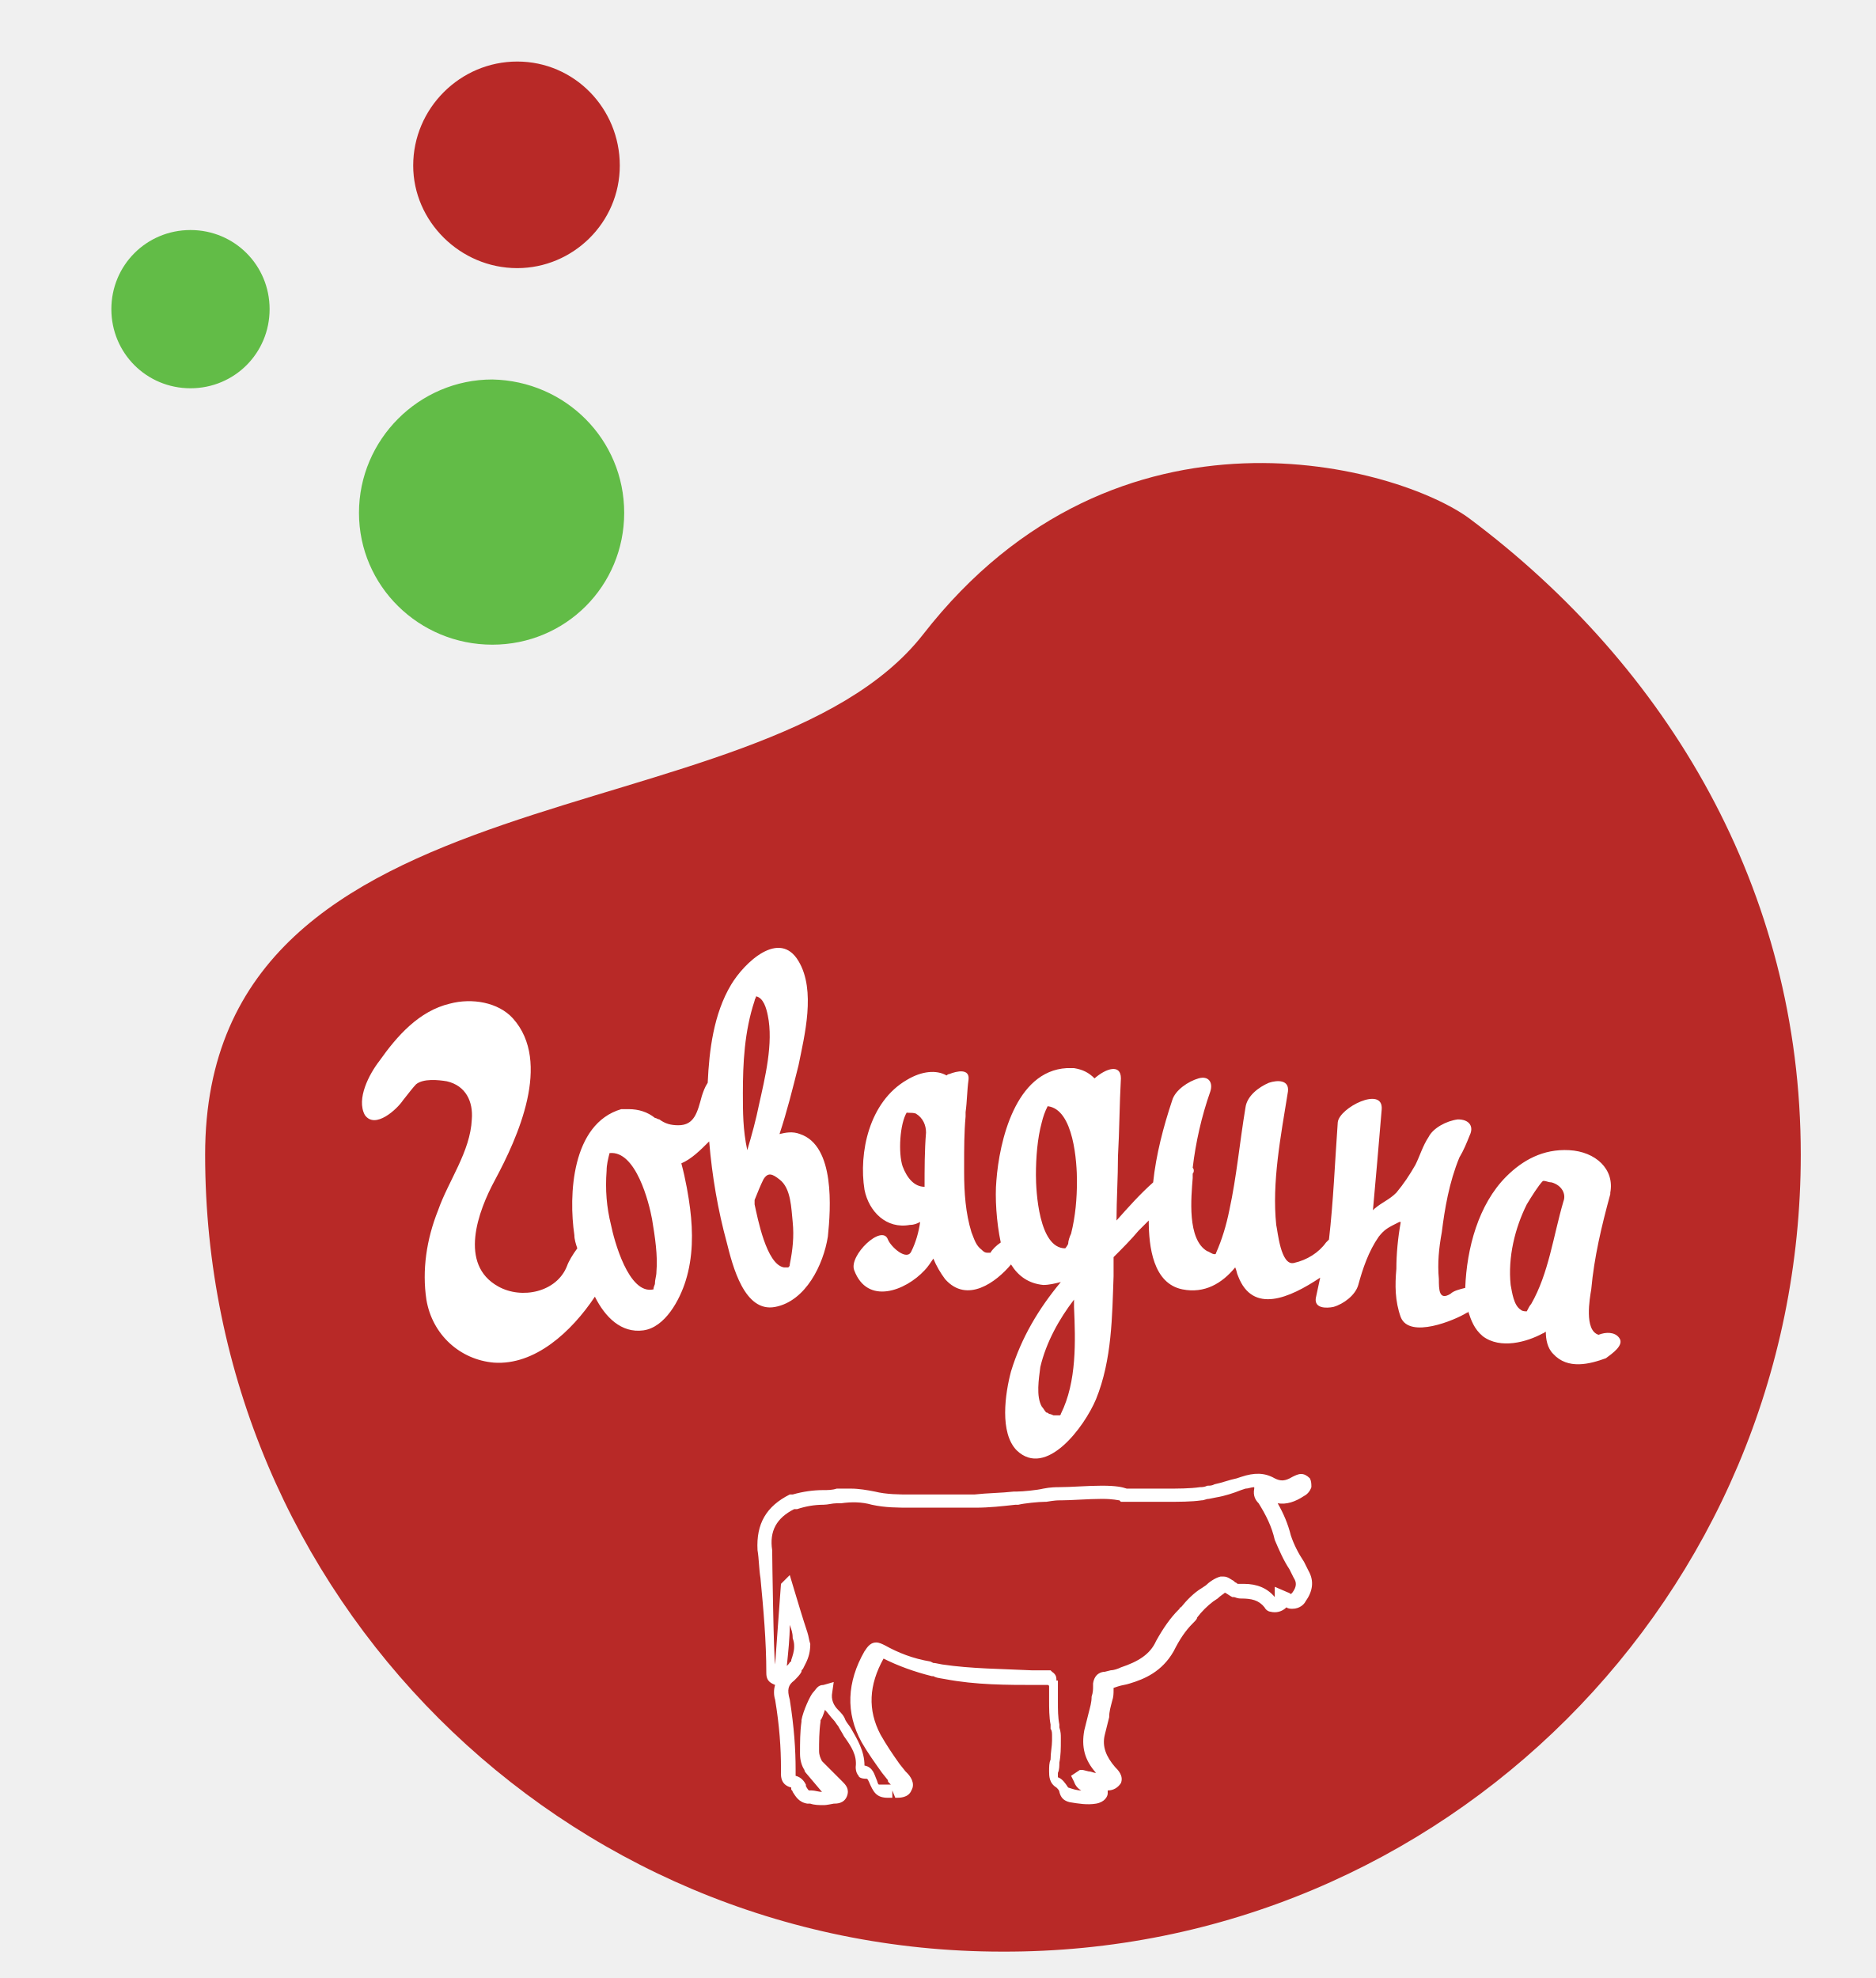
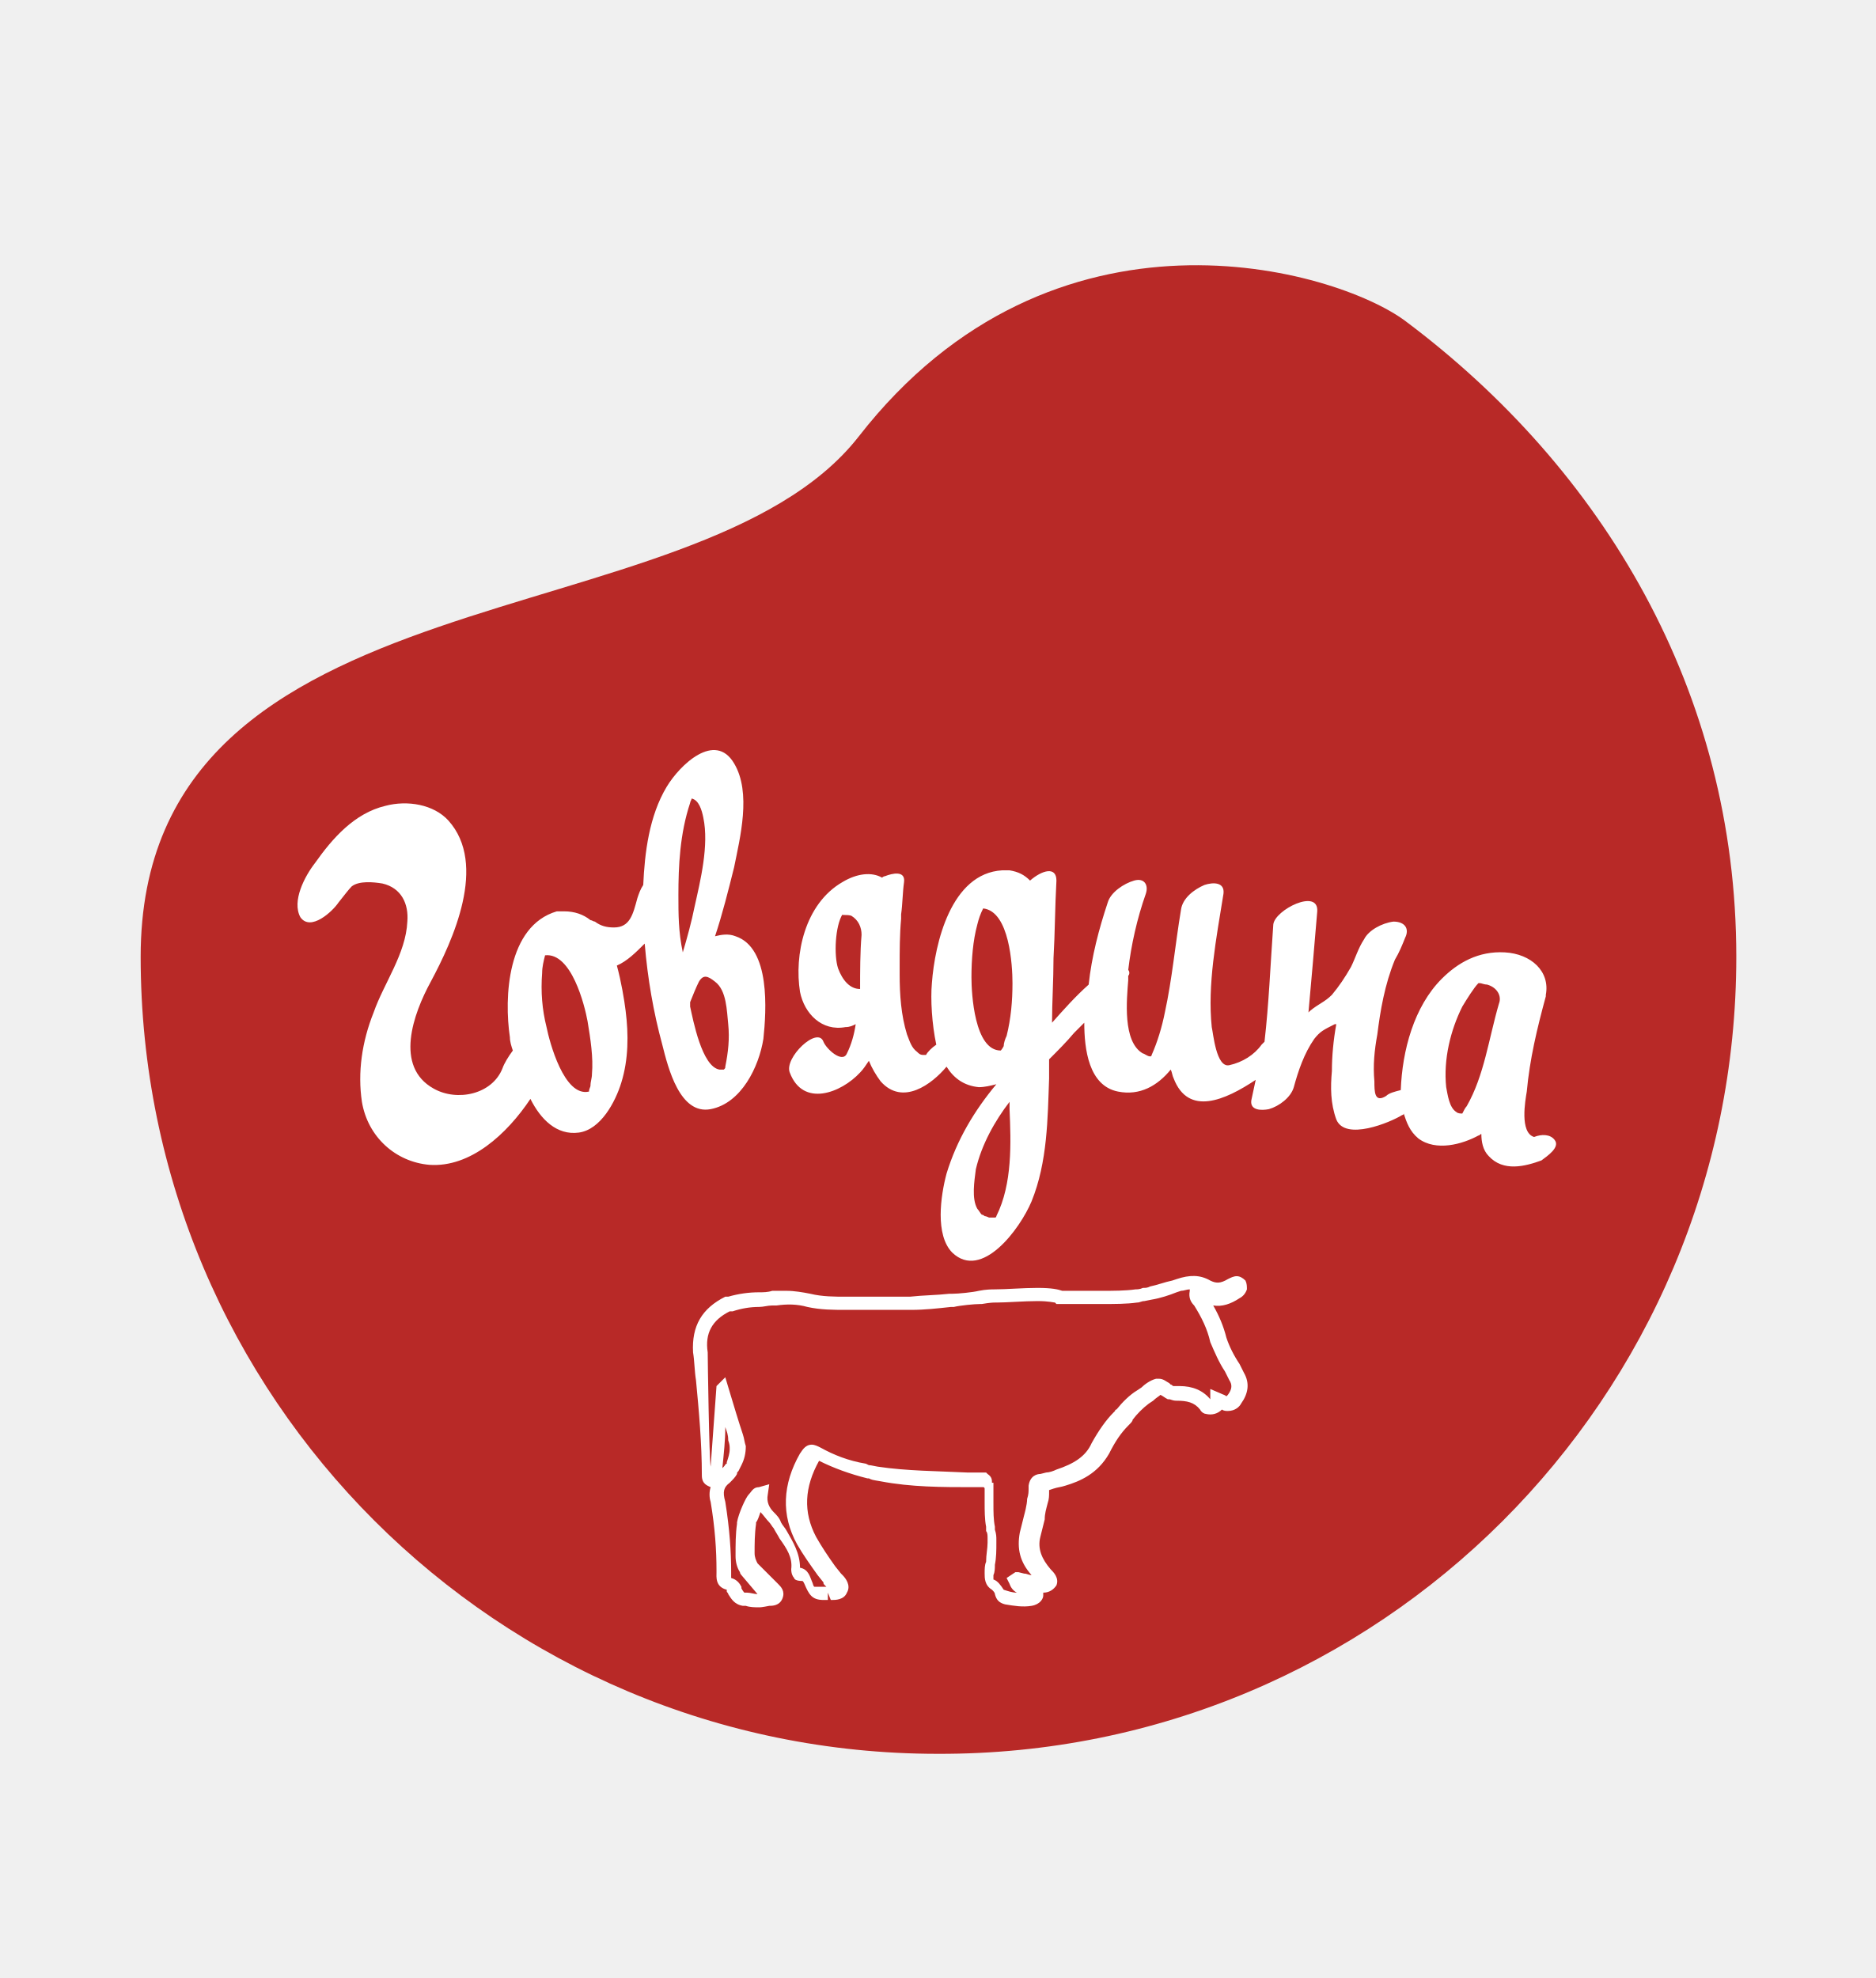
- <svg xmlns="http://www.w3.org/2000/svg" xmlns:xlink="http://www.w3.org/1999/xlink" viewBox="0 0 128 135">
-   <style>.st0{fill:#B82927;} .st1{fill:#FFFFFF;} .st2{fill:#FFFFFF;stroke:#010101;stroke-width:1.02;stroke-miterlimit:10;} .st3{clip-path:url(#SVGID_2_);} .st4{fill-rule:evenodd;clip-rule:evenodd;fill:#B82927;} .st5{fill-rule:evenodd;clip-rule:evenodd;fill:#62BC47;}</style>
+ <svg xmlns="http://www.w3.org/2000/svg" xmlns:xlink="http://www.w3.org/1999/xlink" id="Layer_1" viewBox="-233 353.9 128 135">
+   <style>.st0{fill:#B82927;} .st1{fill:#FFFFFF;} .st2{fill:#FFFFFF;stroke:#010101;stroke-width:1.02;stroke-miterlimit:10;} .st3{clip-path:url(#SVGID_3_);}</style>
  <g id="meat">
-     <path class="st0" d="M122.9 78.8c0-18.1-9.1-33.3-22.6-43.4-4.7-3.5-24-9.2-37.3 7.9-11.1 14.2-49 8.6-49 35.5 0 30.1 24.4 54.4 54.4 54.4 30.1.1 54.5-24.3 54.5-54.4z" />
-     <path class="st1" d="M54.6 77.4c-.5-.2-1-.1-1.4 0 .5-1.5.9-3.1 1.3-4.7.4-2 1.2-5.1 0-7.1-1.3-2.2-3.7.1-4.6 1.6-1.2 2-1.5 4.5-1.6 6.7-.2.3-.3.6-.4.9-.3 1.1-.5 2-1.6 2-.5 0-.9-.1-1.3-.4-.1 0-.2-.1-.3-.1-.5-.4-1.1-.6-1.8-.6h-.5c-3.4 1-3.6 5.9-3.2 8.6 0 .3.1.6.2.9-.3.4-.6.9-.7 1.2-.7 1.8-3.1 2.3-4.7 1.4-2.7-1.5-1.4-5.1-.2-7.3 1.5-2.8 3.9-8 1.2-11-1-1.1-2.8-1.4-4.3-1-2.1.5-3.6 2.2-4.8 3.9-.7.9-1.6 2.6-1 3.7.7 1 2.2-.4 2.6-1 .4-.5.7-.9.9-1.1.5-.4 1.5-.3 2.1-.2 1.3.3 1.8 1.4 1.7 2.6-.1 2.2-1.6 4.2-2.3 6.2-.8 2-1.1 4.1-.8 6.1.4 2.4 2.3 4.1 4.6 4.3 2.8.2 5.3-2.1 6.9-4.5.7 1.4 1.8 2.5 3.3 2.3 1.5-.2 2.5-2.1 2.9-3.4.5-1.6.5-3.3.3-4.9-.1-.8-.3-2-.6-3.1.7-.3 1.3-.9 1.9-1.5.2 2.4.6 4.7 1.2 6.9.4 1.6 1.2 4.8 3.3 4.4 2.1-.4 3.3-2.9 3.6-4.8.2-1.9.5-6.2-1.9-7zm-9.8 9.4c0 .3-.1.5-.1.8 0 .1-.1.2-.1.4-1.7.4-2.7-3.4-2.9-4.4-.3-1.2-.4-2.4-.3-3.7 0-.4.1-.8.2-1.2 1.8-.2 2.7 3.4 2.9 4.5.2 1.2.4 2.5.3 3.6zm5.9-12.2c0-2 .1-4.2.8-6.3 0-.1.1-.2.1-.3.5.1.7.8.8 1.3.4 1.9-.2 4.3-.6 6.1-.2 1-.5 2.1-.8 3.1-.3-1.4-.3-2.6-.3-3.9zm3.4 8.8c.1 1 0 1.9-.2 2.9 0 .1 0 .1-.1.2h-.3c-1.2-.2-1.8-3.4-2-4.3V82v-.1c.2-.5.4-1 .6-1.4.3-.5.6-.4 1.1 0 .8.6.8 2 .9 2.9zM110.5 91.3c-.3-.4-.9-.4-1.4-.2-1-.3-.6-2.5-.5-3.1.2-2.2.7-4.3 1.3-6.5v-.1c.3-1.6-1-2.8-2.8-2.9-1.8-.1-3.2.7-4.3 1.8-1.9 1.9-2.7 4.9-2.8 7.6-.4.1-.8.2-1 .4-.8.5-.8-.3-.8-1-.1-1.1 0-2.1.2-3.2.2-1.6.5-3.4 1.2-5.1.3-.5.5-1 .7-1.5.3-.6 0-1.1-.8-1.1-.8.1-1.7.6-2 1.2-.4.6-.6 1.3-.9 1.9-.4.7-.8 1.3-1.3 1.9-.5.5-.9.6-1.5 1.1l-.1.1c.2-2.2.4-4.5.6-6.9.1-1.6-2.9-.1-3 .9-.2 2.8-.3 5.4-.6 8l-.2.2c-.5.7-1.3 1.2-2.2 1.4-.9.2-1.1-2.2-1.2-2.6-.3-2.9.3-6 .8-9.1.1-.8-.7-.8-1.3-.6-.7.3-1.5.9-1.6 1.7-.4 2.4-.6 4.7-1.1 7-.2 1-.5 2-.9 2.9 0 0 0 .1-.1.1-.2 0-.4-.2-.5-.2-1.4-.8-1.1-3.7-1-5v-.3c.1-.1.1-.3 0-.4.2-1.7.6-3.5 1.2-5.2.2-.6-.1-1.1-.8-.9-.7.2-1.6.8-1.8 1.5-.6 1.8-1.1 3.7-1.3 5.6-.9.8-1.7 1.7-2.5 2.6 0-1.4.1-2.9.1-4.4.1-1.7.1-3.5.2-5.3 0-1-1-.7-1.8 0-.4-.4-.8-.6-1.4-.7h-.5c-3.5.2-4.6 5-4.8 7.7-.1 1.1 0 2.8.3 4.2-.3.2-.6.5-.7.7h-.2c-.2 0-.3-.1-.4-.2-.4-.3-.5-.7-.7-1.2-.4-1.3-.5-2.7-.5-4.1v-.4-.1c0-1.1 0-2.2.1-3.3V76v-.1c.1-.7.1-1.5.2-2.2.1-.8-.8-.6-1.3-.4-.1 0-.2.1-.2.1-.7-.4-1.7-.3-2.7.3-2.6 1.5-3.3 5-2.9 7.5.3 1.5 1.5 2.7 3.1 2.4.3 0 .5-.1.7-.2-.1.7-.3 1.4-.6 2-.3.7-1.4-.3-1.6-.8-.4-1.1-2.7 1.1-2.3 2.1.9 2.4 3.5 1.4 4.8 0 .2-.2.4-.5.6-.8.2.5.5 1 .8 1.4 1.5 1.7 3.5.2 4.5-1 .5.8 1.2 1.3 2.2 1.4.4 0 .8-.1 1.2-.2-1.5 1.8-2.7 3.8-3.4 6.1-.4 1.5-.8 4.2.4 5.4 2 1.9 4.6-1.6 5.4-3.5 1.1-2.7 1.1-5.7 1.2-8.4v-1.3c.6-.6 1.2-1.2 1.7-1.8l.7-.7c0 1.8.3 4.3 2.3 4.7 1.5.3 2.7-.4 3.6-1.5.1.2.1.4.2.6 1 2.6 3.5 1.5 5.6.1-.1.5-.2.9-.3 1.4-.1.7.7.7 1.2.6.7-.2 1.5-.8 1.7-1.5.3-1.1.7-2.3 1.4-3.3.4-.5.6-.6 1.4-1h.1c-.2 1.1-.3 2.2-.3 3.2-.1 1.1-.1 2.2.3 3.3.6 1.5 3.7.2 4.5-.3 0 0 .1 0 .1-.1.2.6.4 1.2 1 1.7 1.2.9 3 .4 4.1-.2.1 0 .1-.1.2-.1 0 .5.1 1.1.5 1.5 1 1.1 2.5.7 3.6.3.4-.3 1.3-.9.9-1.4zM61.6 79.6c-.3-.9-.2-2.9.3-3.7-.1.1.3 0 .6.1.5.3.7.8.7 1.3-.1 1.2-.1 2.5-.1 3.7-.7 0-1.2-.6-1.5-1.4zm6.1 5.9c.1-.1.1-.1 0 0zm3-5.3c0-1.2.1-2.5.4-3.6.1-.4.2-.7.4-1.1 1.8.2 2 3.9 2 5.1 0 1.2-.1 2.4-.4 3.6-.1.2-.2.5-.2.7 0 0-.1.2-.2.3-1.8 0-2-3.9-2-5zm1.7 16.4zm0-.1s0 .1-.1.1h-.4s-.2-.1-.3-.1c0 0-.1-.1-.2-.1-.1-.1-.2-.3-.3-.4-.4-.7-.2-1.9-.1-2.7.4-1.7 1.3-3.3 2.3-4.6v.5c.1 2.3.2 5.1-.9 7.3zm10.3-10.7zm21.5 3.7c-.1 0-.3 0-.4-.1-.5-.3-.6-1.2-.7-1.7-.2-1.9.3-3.9 1.1-5.5.3-.5.8-1.3 1.1-1.6h.1c.1 0 .3.1.5.1.7.2 1 .8.8 1.3-.7 2.4-1 4.9-2.2 7-.1.1-.2.3-.3.5z" />
+     <path class="st0" d="M-114.5 419.2c0-18.1-9.1-33.3-22.6-43.4-4.7-3.5-24-9.2-37.3 7.9-11.1 14.2-49 8.6-49 35.5 0 30.1 24.4 54.4 54.4 54.4 30.1.1 54.5-24.3 54.5-54.4z" />
+     <path class="st1" d="M-182.8 417.8c-.5-.2-1-.1-1.4 0 .5-1.5.9-3.1 1.3-4.7.4-2 1.2-5.1 0-7.1-1.3-2.2-3.7.1-4.6 1.6-1.2 2-1.5 4.5-1.6 6.7-.2.3-.3.6-.4.9-.3 1.1-.5 2-1.6 2-.5 0-.9-.1-1.3-.4-.1 0-.2-.1-.3-.1-.5-.4-1.1-.6-1.8-.6h-.5c-3.4 1-3.6 5.9-3.2 8.6 0 .3.1.6.2.9-.3.4-.6.9-.7 1.2-.7 1.8-3.1 2.3-4.7 1.4-2.7-1.5-1.4-5.1-.2-7.3 1.5-2.8 3.9-8 1.2-11-1-1.1-2.8-1.4-4.3-1-2.1.5-3.6 2.2-4.8 3.9-.7.9-1.6 2.6-1 3.7.7 1 2.2-.4 2.6-1 .4-.5.7-.9.9-1.1.5-.4 1.5-.3 2.1-.2 1.3.3 1.8 1.4 1.7 2.6-.1 2.2-1.6 4.2-2.3 6.2-.8 2-1.1 4.1-.8 6.1.4 2.4 2.3 4.1 4.6 4.3 2.8.2 5.3-2.1 6.9-4.5.7 1.4 1.8 2.5 3.3 2.3 1.5-.2 2.5-2.1 2.9-3.4.5-1.6.5-3.3.3-4.9-.1-.8-.3-2-.6-3.1.7-.3 1.3-.9 1.9-1.5.2 2.4.6 4.7 1.2 6.9.4 1.6 1.2 4.8 3.3 4.4 2.1-.4 3.3-2.9 3.6-4.8.2-1.9.5-6.2-1.9-7zm-9.8 9.4c0 .3-.1.5-.1.8 0 .1-.1.2-.1.4-1.7.4-2.7-3.4-2.9-4.4-.3-1.2-.4-2.4-.3-3.7 0-.4.1-.8.2-1.2 1.8-.2 2.7 3.4 2.9 4.5.2 1.2.4 2.5.3 3.6zm5.9-12.2c0-2 .1-4.2.8-6.3 0-.1.1-.2.1-.3.5.1.7.8.8 1.3.4 1.9-.2 4.3-.6 6.1-.2 1-.5 2.1-.8 3.1-.3-1.4-.3-2.6-.3-3.9zm3.4 8.8c.1 1 0 1.9-.2 2.9 0 .1 0 .1-.1.2h-.3c-1.2-.2-1.8-3.4-2-4.3V422.3c.2-.5.4-1 .6-1.4.3-.5.6-.4 1.1 0 .8.6.8 2 .9 2.9zM-126.9 431.7c-.3-.4-.9-.4-1.4-.2-1-.3-.6-2.5-.5-3.1.2-2.2.7-4.3 1.3-6.5v-.1c.3-1.6-1-2.8-2.8-2.9s-3.2.7-4.3 1.8c-1.9 1.9-2.7 4.9-2.8 7.6-.4.1-.8.2-1 .4-.8.5-.8-.3-.8-1-.1-1.1 0-2.1.2-3.2.2-1.6.5-3.4 1.2-5.1.3-.5.5-1 .7-1.5.3-.6 0-1.1-.8-1.1-.8.1-1.7.6-2 1.2-.4.6-.6 1.3-.9 1.9-.4.7-.8 1.3-1.3 1.9-.5.5-.9.6-1.5 1.1l-.1.1c.2-2.2.4-4.5.6-6.9.1-1.6-2.9-.1-3 .9-.2 2.8-.3 5.4-.6 8l-.2.2c-.5.7-1.3 1.2-2.2 1.4-.9.2-1.1-2.2-1.2-2.6-.3-2.9.3-6 .8-9.1.1-.8-.7-.8-1.3-.6-.7.3-1.5.9-1.6 1.7-.4 2.4-.6 4.7-1.1 7-.2 1-.5 2-.9 2.9 0 0 0 .1-.1.1-.2 0-.4-.2-.5-.2-1.4-.8-1.1-3.7-1-5v-.3c.1-.1.1-.3 0-.4.2-1.7.6-3.5 1.2-5.2.2-.6-.1-1.1-.8-.9-.7.2-1.6.8-1.8 1.5-.6 1.8-1.1 3.7-1.3 5.6-.9.8-1.7 1.7-2.5 2.6 0-1.4.1-2.9.1-4.4.1-1.7.1-3.5.2-5.3 0-1-1-.7-1.8 0-.4-.4-.8-.6-1.4-.7h-.5c-3.5.2-4.6 5-4.8 7.7-.1 1.1 0 2.8.3 4.2-.3.2-.6.5-.7.7h-.2c-.2 0-.3-.1-.4-.2-.4-.3-.5-.7-.7-1.2-.4-1.3-.5-2.7-.5-4.1v-.5c0-1.1 0-2.2.1-3.3V416.3c.1-.7.1-1.5.2-2.2.1-.8-.8-.6-1.3-.4-.1 0-.2.1-.2.1-.7-.4-1.7-.3-2.7.3-2.6 1.5-3.3 5-2.9 7.5.3 1.5 1.5 2.7 3.1 2.4.3 0 .5-.1.7-.2-.1.7-.3 1.4-.6 2-.3.7-1.4-.3-1.6-.8-.4-1.1-2.7 1.1-2.3 2.1.9 2.4 3.5 1.4 4.8 0 .2-.2.4-.5.6-.8.2.5.5 1 .8 1.4 1.5 1.7 3.5.2 4.5-1 .5.8 1.2 1.3 2.2 1.4.4 0 .8-.1 1.2-.2-1.5 1.8-2.7 3.8-3.4 6.1-.4 1.5-.8 4.2.4 5.4 2 1.9 4.6-1.6 5.4-3.5 1.1-2.7 1.1-5.7 1.2-8.4v-1.3c.6-.6 1.2-1.2 1.7-1.8l.7-.7c0 1.8.3 4.3 2.3 4.7 1.5.3 2.7-.4 3.6-1.5.1.2.1.4.2.6 1 2.6 3.5 1.5 5.6.1-.1.5-.2.9-.3 1.4-.1.7.7.7 1.2.6.7-.2 1.5-.8 1.7-1.5.3-1.1.7-2.3 1.4-3.3.4-.5.6-.6 1.4-1h.1c-.2 1.1-.3 2.2-.3 3.2-.1 1.1-.1 2.2.3 3.3.6 1.5 3.7.2 4.5-.3 0 0 .1 0 .1-.1.2.6.4 1.2 1 1.7 1.2.9 3 .4 4.1-.2.1 0 .1-.1.2-.1 0 .5.1 1.1.5 1.5 1 1.1 2.5.7 3.6.3.4-.3 1.3-.9.9-1.4zm-48.9-11.7c-.3-.9-.2-2.9.3-3.7-.1.1.3 0 .6.1.5.3.7.8.7 1.3-.1 1.2-.1 2.5-.1 3.7-.7 0-1.2-.6-1.5-1.4zm6.1 5.9c.1-.1.1-.1 0 0zm3-5.3c0-1.2.1-2.5.4-3.6.1-.4.2-.7.4-1.1 1.8.2 2 3.9 2 5.1 0 1.2-.1 2.4-.4 3.6-.1.2-.2.5-.2.7 0 0-.1.2-.2.3-1.8 0-2-3.9-2-5zm1.7 16.4zm0-.1s0 .1-.1.1h-.1-.3s-.2-.1-.3-.1c0 0-.1-.1-.2-.1-.1-.1-.2-.3-.3-.4-.4-.7-.2-1.9-.1-2.7.4-1.7 1.3-3.3 2.3-4.6v.5c.1 2.3.2 5.1-.9 7.3zm10.3-10.7zm21.5 3.7c-.1 0-.3 0-.4-.1-.5-.3-.6-1.2-.7-1.7-.2-1.9.3-3.9 1.1-5.5.3-.5.8-1.3 1.1-1.6h.1c.1 0 .3.1.5.1.7.2 1 .8.8 1.3-.7 2.4-1 4.9-2.2 7-.1.1-.2.3-.3.5z" />
    <g>
+       <path id="SVGID_1_" class="st1" d="M-181.2 463.6c-.3 0-.6 0-.9-.1h-.2c-.6-.1-.8-.5-1-.8 0-.1-.1-.1-.1-.2v-.1c-.8-.2-.7-.9-.7-1.2v-.1c0-1.4-.1-2.9-.4-4.7-.1-.3-.1-.7 0-1-.2-.1-.6-.2-.6-.8 0-2.2-.2-4.4-.4-6.5-.1-.6-.1-1.3-.2-1.9-.1-1.8.6-3 2.2-3.8h.2c.7-.2 1.4-.3 2.1-.3.3 0 .6 0 .9-.1h1c.5 0 1.1.1 1.6.2.8.2 1.7.2 2.4.2H-170.9c.9-.1 1.8-.1 2.7-.2h.2c.4 0 1.4-.1 1.8-.2.5-.1.9-.1 1.1-.1.8 0 1.9-.1 2.9-.1s1.4.1 1.7.2H-157.9c.9 0 1.7 0 2.4-.1.1 0 .3 0 .5-.1.2 0 .3 0 .5-.1.5-.1 1-.3 1.5-.4l.3-.1c.9-.3 1.6-.3 2.3.1.4.2.7.2 1.2-.1.2-.1.4-.2.6-.2s.4.1.6.3c.1.2.1.4.1.6-.1.3-.3.5-.5.6-.6.4-1.2.6-1.8.5.4.7.7 1.4.9 2.2.2.6.5 1.2.9 1.8l.3.6c.4.7.3 1.4-.2 2.1-.1.2-.4.5-.9.5-.1 0-.3 0-.4-.1-.3.3-.7.4-1.1.3-.1 0-.3-.1-.4-.3-.4-.5-.9-.6-1.6-.6-.3 0-.4-.1-.5-.1h-.1c-.2-.1-.3-.2-.5-.3-.1.1-.3.2-.5.4l-.3.2c-.4.3-.8.7-1.1 1.1 0 .1-.1.2-.3.4-.5.5-.9 1.1-1.3 1.9-.8 1.4-2 1.9-3 2.2-.3.1-.5.1-.8.2l-.3.1v.1c0 .3 0 .5-.1.8-.1.4-.2.7-.2 1.1l-.3 1.2c-.2.8.1 1.5.7 2.2.2.2.6.6.4 1.1-.2.3-.5.5-.9.5v.2c0 .2-.2.6-.8.7s-1.2 0-1.8-.1c-.4-.1-.6-.3-.7-.7 0-.1-.1-.2-.2-.3-.5-.3-.5-.8-.5-1.1 0-.3 0-.6.1-.8 0-.5.1-.9.1-1.3v-.3c0-.2 0-.4-.1-.5V458.1c-.1-.5-.1-1.1-.1-1.7v-.9s0-.1-.1-.1h-.7c-2.1 0-4.2 0-6.3-.4-.6-.1-.6-.1-.8-.2h-.1c-1.2-.3-2.3-.7-3.3-1.2-1 1.8-1.1 3.5-.2 5.2.4.7.8 1.3 1.3 2l.4.5.1.1c.2.2.6.7.3 1.2-.2.5-.8.5-1 .5h-.1l-.2-.5v.5h-.3c-.8 0-1-.4-1.3-1.1-.1-.2-.1-.2-.2-.2-.3 0-.5-.1-.5-.2-.1-.1-.2-.3-.2-.6.1-.8-.3-1.4-.8-2.1-.1-.2-.3-.5-.4-.7-.1-.1-.2-.3-.3-.4-.2-.2-.4-.5-.6-.7-.1.3-.2.6-.3.7v.1c-.1.7-.1 1.4-.1 2 0 .3.1.5.2.7l.2.2 1.2 1.2c.2.2.5.5.3 1s-.7.5-.9.5c-.5.1-.6.1-.7.1zm-2.3-15.7l.3 1c.3 1 .6 2 .9 2.9.1.3.1.5.2.8 0 .5-.1.9-.3 1.3l-.2.4c-.1.1-.1.1-.1.2-.1.2-.3.4-.5.6-.4.3-.5.6-.3 1.3.3 1.9.4 3.4.4 4.8v.4c.4.1.6.4.7.6v.1c.1.2.2.3.2.3h.2c.2 0 .5.1.7.1l-1.1-1.3s-.1-.1-.1-.2c-.2-.3-.3-.7-.3-1.1 0-.8 0-1.5.1-2.2v-.1c.1-.6.6-1.7.8-1.9s.3-.5.7-.5l.7-.2-.1.7c-.1.5.1.9.4 1.2.2.2.4.4.5.7.1.2.3.4.4.6.4.7.9 1.5.9 2.5.6.1.7.7.8.9.1.2.1.4.2.4h.8l-.1-.1c-.1-.1-.1-.1-.1-.2l-.4-.5c-.5-.7-1-1.4-1.4-2.1-1.1-2-1-4.1.2-6.2.1-.1.3-.6.8-.6.2 0 .4.1.6.2.9.5 1.9.9 3.1 1.1l.2.1c.1 0 .1 0 .6.1 2 .3 4.1.3 6.1.4h1.3l.1.1c.3.2.3.4.3.6h.1v1.4c0 .6 0 1.1.1 1.6v.2c.1.3.1.5.1.7v.2c0 .5 0 1-.1 1.5 0 .2 0 .5-.1.7v.3c.3.1.5.4.7.7.3.1.6.2.9.2-.2-.1-.4-.3-.5-.6l-.2-.4.6-.4h.2l.4.1c.2 0 .3.1.5.1-.8-.9-1-1.8-.8-2.9l.3-1.2s.2-.7.2-1.1c.1-.3.1-.5.1-.7v-.2c.1-.7.6-.8.8-.8l.4-.1c.2 0 .5-.1.7-.2 1.2-.4 2-.9 2.4-1.8.5-.9 1-1.6 1.5-2.1l.1-.1s0-.1.1-.1c.4-.5.9-1 1.4-1.3l.3-.2c.2-.2.6-.5 1-.6h.2c.3 0 .5.2.7.3l.1.1c.1 0 .1.1.2.1h.4c.9 0 1.6.3 2.1.9v-.7l.7.3c.2.1.3.1.4.2l.1-.1c.3-.4.3-.7.1-1l-.3-.6c-.4-.6-.7-1.3-1-2-.2-.9-.6-1.7-1.1-2.5-.2-.2-.4-.5-.3-1v-.1c-.2 0-.4.1-.6.1l-.3.1c-.5.2-1.1.4-1.7.5l-.5.1c-.2 0-.3.1-.5.1-.7.1-1.5.1-2.5.1h-3l-.1-.1c-.1 0-.4-.1-1.2-.1-.9 0-2.1.1-2.8.1h-.1c-.1 0-.3 0-.9.1h-.1c-.4 0-1.4.1-1.8.2h-.2c-.9.1-1.8.2-2.7.2h-4.5c-.8 0-1.7 0-2.6-.2-.7-.2-1.4-.2-2.1-.1h-.3c-.3 0-.6.1-.9.1-.6 0-1.2.1-1.8.3h-.2c-1.2.6-1.7 1.5-1.5 2.8 0 .5.1 7.3.2 7.8l.4-5.5.6-.6zm0 3.4c0 .9-.1 1.8-.2 2.8l.1-.1c.1-.1.1-.2.2-.2v-.1c.1-.3.2-.6.2-.9 0-.2 0-.3-.1-.6 0-.4-.1-.6-.2-.9z" />
      <defs>
-         <path id="SVGID_1_" d="M56.2 123.2c-.3 0-.6 0-.9-.1h-.2c-.6-.1-.8-.5-1-.8 0-.1-.1-.1-.1-.2v-.1c-.8-.2-.7-.9-.7-1.2v-.1c0-1.4-.1-2.9-.4-4.7-.1-.3-.1-.7 0-1-.2-.1-.6-.2-.6-.8 0-2.2-.2-4.4-.4-6.5-.1-.6-.1-1.3-.2-1.9-.1-1.8.6-3 2.2-3.8h.2c.7-.2 1.4-.3 2.1-.3.3 0 .6 0 .9-.1h1c.5 0 1.1.1 1.6.2.8.2 1.7.2 2.4.2H66.5c.9-.1 1.8-.1 2.7-.2h.2c.4 0 1.4-.1 1.8-.2.5-.1.9-.1 1.1-.1.8 0 1.9-.1 2.9-.1s1.4.1 1.7.2H79.5c.9 0 1.7 0 2.4-.1.1 0 .3 0 .5-.1.2 0 .3 0 .5-.1.5-.1 1-.3 1.5-.4l.3-.1c.9-.3 1.6-.3 2.3.1.4.2.7.2 1.2-.1.2-.1.4-.2.6-.2.2 0 .4.1.6.3.1.2.1.4.1.6-.1.3-.3.5-.5.6-.6.4-1.2.6-1.8.5.4.7.7 1.4.9 2.2.2.6.5 1.2.9 1.8l.3.6c.4.7.3 1.4-.2 2.1-.1.2-.4.5-.9.5-.1 0-.3 0-.4-.1-.3.3-.7.4-1.1.3-.1 0-.3-.1-.4-.3-.4-.5-.9-.6-1.6-.6-.3 0-.4-.1-.5-.1h-.1c-.2-.1-.3-.2-.5-.3-.1.1-.3.2-.5.4l-.3.2c-.4.3-.8.7-1.1 1.1 0 .1-.1.2-.3.4-.5.5-.9 1.1-1.3 1.9-.8 1.4-2 1.9-3 2.2-.3.1-.5.1-.8.2l-.3.1v.1c0 .3 0 .5-.1.8-.1.4-.2.7-.2 1.1l-.3 1.2c-.2.8.1 1.5.7 2.2.2.2.6.6.4 1.1-.2.3-.5.5-.9.5v.2c0 .2-.2.6-.8.7-.6.1-1.2 0-1.8-.1-.4-.1-.6-.3-.7-.7 0-.1-.1-.2-.2-.3-.5-.3-.5-.8-.5-1.1 0-.3 0-.6.1-.8 0-.5.1-.9.1-1.3v-.3c0-.2 0-.4-.1-.5V117.7c-.1-.5-.1-1.1-.1-1.7v-.9s0-.1-.1-.1h-.7c-2.1 0-4.2 0-6.3-.4-.6-.1-.6-.1-.8-.2h-.1c-1.2-.3-2.3-.7-3.3-1.2-1 1.8-1.1 3.5-.2 5.2.4.7.8 1.3 1.3 2l.4.5.1.1c.2.2.6.7.3 1.2-.2.5-.8.5-1 .5h-.1l-.2-.5v.5h-.3c-.8 0-1-.4-1.3-1.1-.1-.2-.1-.2-.2-.2-.3 0-.5-.1-.5-.2-.1-.1-.2-.3-.2-.6.1-.8-.3-1.4-.8-2.1-.1-.2-.3-.5-.4-.7-.1-.1-.2-.3-.3-.4-.2-.2-.4-.5-.6-.7-.1.3-.2.6-.3.7v.1c-.1.7-.1 1.4-.1 2 0 .3.1.5.2.7l.2.2 1.2 1.2c.2.2.5.5.3 1s-.7.5-.9.5c-.5.1-.6.1-.7.1zm-2.3-15.7l.3 1c.3 1 .6 2 .9 2.9.1.3.1.5.2.8 0 .5-.1.9-.3 1.3l-.2.4c-.1.1-.1.1-.1.2-.1.2-.3.4-.5.6-.4.3-.5.6-.3 1.3.3 1.9.4 3.4.4 4.8v.4c.4.1.6.4.7.6v.1c.1.2.2.3.2.3h.2c.2 0 .5.1.7.1L55 121s-.1-.1-.1-.2c-.2-.3-.3-.7-.3-1.1 0-.8 0-1.5.1-2.2v-.1c.1-.6.6-1.7.8-1.9.2-.2.3-.5.7-.5l.7-.2-.1.7c-.1.5.1.9.4 1.2.2.2.4.4.5.7.1.2.3.4.4.6.4.7.9 1.5.9 2.5.6.1.7.7.8.9.1.2.1.4.2.4h.8l-.1-.1c-.1-.1-.1-.1-.1-.2l-.4-.5c-.5-.7-1-1.4-1.4-2.1-1.1-2-1-4.1.2-6.2.1-.1.3-.6.8-.6.2 0 .4.1.6.2.9.5 1.9.9 3.1 1.1l.2.1c.1 0 .1 0 .6.1 2 .3 4.1.3 6.1.4h1.3l.1.1c.3.2.3.4.3.6h.1v1.4c0 .6 0 1.1.1 1.6v.2c.1.3.1.5.1.7v.2c0 .5 0 1-.1 1.5 0 .2 0 .5-.1.7v.3c.3.1.5.4.7.7.3.1.6.2.9.2-.2-.1-.4-.3-.5-.6l-.2-.4.6-.4h.2l.4.1c.2 0 .3.1.5.1-.8-.9-1-1.8-.8-2.9l.3-1.2c.1-.4.2-.7.2-1.1.1-.3.1-.5.1-.7v-.2c.1-.7.6-.8.8-.8l.4-.1c.2 0 .5-.1.7-.2 1.2-.4 2-.9 2.4-1.8.5-.9 1-1.6 1.5-2.1l.1-.1s0-.1.1-.1c.4-.5.9-1 1.4-1.3l.3-.2c.2-.2.6-.5 1-.6h.2c.3 0 .5.2.7.3l.1.1c.1 0 .1.1.2.1h.4c.9 0 1.6.3 2.1.9v-.7l.7.3c.2.1.3.1.4.2l.1-.1c.3-.4.3-.7.1-1l-.3-.6c-.4-.6-.7-1.3-1-2-.2-.9-.6-1.7-1.1-2.5-.2-.2-.4-.5-.3-1v-.1c-.2 0-.4.1-.6.1l-.3.1c-.5.2-1.1.4-1.7.5l-.5.1c-.2 0-.3.1-.5.1-.7.1-1.5.1-2.5.1h-3l-.1-.1c-.1 0-.4-.1-1.2-.1-.9 0-2.1.1-2.8.1h-.1c-.1 0-.3 0-.9.1h-.1c-.4 0-1.4.1-1.8.2h-.2c-.9.1-1.8.2-2.7.2h-4.5c-.8 0-1.7 0-2.6-.2-.7-.2-1.4-.2-2.1-.1h-.3c-.3 0-.6.1-.9.1-.6 0-1.2.1-1.8.3h-.2c-1.2.6-1.7 1.5-1.5 2.8 0 .5.1 7.3.2 7.8l.4-5.5.6-.6zm0 3.4c0 .9-.1 1.8-.2 2.8l.1-.1c.1-.1.1-.2.2-.2v-.1c.1-.3.2-.6.2-.9 0-.2 0-.3-.1-.6 0-.4-.1-.6-.2-.9z" />
+         <path id="SVGID_2_" d="M-181.2 463.6c-.3 0-.6 0-.9-.1h-.2c-.6-.1-.8-.5-1-.8 0-.1-.1-.1-.1-.2v-.1c-.8-.2-.7-.9-.7-1.2v-.1c0-1.4-.1-2.9-.4-4.7-.1-.3-.1-.7 0-1-.2-.1-.6-.2-.6-.8 0-2.2-.2-4.4-.4-6.5-.1-.6-.1-1.3-.2-1.9-.1-1.8.6-3 2.2-3.8h.2c.7-.2 1.4-.3 2.1-.3.3 0 .6 0 .9-.1h1c.5 0 1.1.1 1.6.2.8.2 1.7.2 2.4.2H-170.9c.9-.1 1.8-.1 2.7-.2h.2c.4 0 1.4-.1 1.8-.2.5-.1.9-.1 1.1-.1.8 0 1.9-.1 2.9-.1s1.4.1 1.7.2H-157.9c.9 0 1.7 0 2.4-.1.1 0 .3 0 .5-.1.2 0 .3 0 .5-.1.5-.1 1-.3 1.5-.4l.3-.1c.9-.3 1.6-.3 2.3.1.4.2.7.2 1.2-.1.2-.1.4-.2.6-.2s.4.1.6.3c.1.2.1.4.1.6-.1.3-.3.5-.5.6-.6.4-1.2.6-1.8.5.4.7.7 1.4.9 2.2.2.6.5 1.2.9 1.8l.3.6c.4.7.3 1.4-.2 2.1-.1.2-.4.5-.9.5-.1 0-.3 0-.4-.1-.3.3-.7.4-1.1.3-.1 0-.3-.1-.4-.3-.4-.5-.9-.6-1.6-.6-.3 0-.4-.1-.5-.1h-.1c-.2-.1-.3-.2-.5-.3-.1.1-.3.2-.5.4l-.3.2c-.4.3-.8.7-1.1 1.1 0 .1-.1.2-.3.4-.5.5-.9 1.1-1.3 1.9-.8 1.4-2 1.9-3 2.2-.3.1-.5.1-.8.2l-.3.1v.1c0 .3 0 .5-.1.8-.1.4-.2.7-.2 1.1l-.3 1.2c-.2.8.1 1.5.7 2.2.2.2.6.6.4 1.1-.2.3-.5.5-.9.5v.2c0 .2-.2.6-.8.7s-1.2 0-1.8-.1c-.4-.1-.6-.3-.7-.7 0-.1-.1-.2-.2-.3-.5-.3-.5-.8-.5-1.1 0-.3 0-.6.1-.8 0-.5.1-.9.1-1.3v-.3c0-.2 0-.4-.1-.5V458.1c-.1-.5-.1-1.1-.1-1.7v-.9s0-.1-.1-.1h-.7c-2.1 0-4.2 0-6.3-.4-.6-.1-.6-.1-.8-.2h-.1c-1.2-.3-2.3-.7-3.3-1.2-1 1.8-1.1 3.5-.2 5.2.4.7.8 1.3 1.3 2l.4.5.1.1c.2.2.6.7.3 1.2-.2.5-.8.5-1 .5h-.1l-.2-.5v.5h-.3c-.8 0-1-.4-1.3-1.1-.1-.2-.1-.2-.2-.2-.3 0-.5-.1-.5-.2-.1-.1-.2-.3-.2-.6.1-.8-.3-1.4-.8-2.1-.1-.2-.3-.5-.4-.7-.1-.1-.2-.3-.3-.4-.2-.2-.4-.5-.6-.7-.1.3-.2.6-.3.7v.1c-.1.7-.1 1.4-.1 2 0 .3.1.5.2.7l.2.2 1.2 1.2c.2.2.5.5.3 1s-.7.5-.9.5c-.5.1-.6.1-.7.1zm-2.3-15.7l.3 1c.3 1 .6 2 .9 2.9.1.3.1.5.2.8 0 .5-.1.9-.3 1.3l-.2.4c-.1.1-.1.1-.1.2-.1.2-.3.4-.5.6-.4.3-.5.6-.3 1.3.3 1.9.4 3.4.4 4.8v.4c.4.1.6.4.7.6v.1c.1.2.2.3.2.3h.2c.2 0 .5.1.7.1l-1.1-1.3s-.1-.1-.1-.2c-.2-.3-.3-.7-.3-1.1 0-.8 0-1.5.1-2.2v-.1c.1-.6.6-1.7.8-1.9s.3-.5.7-.5l.7-.2-.1.7c-.1.5.1.9.4 1.2.2.2.4.4.5.7.1.2.3.4.4.6.4.7.9 1.5.9 2.5.6.1.7.7.8.9.1.2.1.4.2.4h.8l-.1-.1c-.1-.1-.1-.1-.1-.2l-.4-.5c-.5-.7-1-1.4-1.4-2.1-1.1-2-1-4.1.2-6.2.1-.1.3-.6.8-.6.2 0 .4.1.6.2.9.5 1.9.9 3.1 1.1l.2.1c.1 0 .1 0 .6.1 2 .3 4.1.3 6.1.4h1.3l.1.1c.3.2.3.4.3.6h.1v1.4c0 .6 0 1.1.1 1.6v.2c.1.3.1.5.1.7v.2c0 .5 0 1-.1 1.5 0 .2 0 .5-.1.7v.3c.3.1.5.4.7.7.3.1.6.2.9.2-.2-.1-.4-.3-.5-.6l-.2-.4.6-.4h.2l.4.1c.2 0 .3.1.5.1-.8-.9-1-1.8-.8-2.9l.3-1.2s.2-.7.2-1.1c.1-.3.1-.5.1-.7v-.2c.1-.7.6-.8.8-.8l.4-.1c.2 0 .5-.1.7-.2 1.2-.4 2-.9 2.4-1.8.5-.9 1-1.6 1.5-2.1l.1-.1s0-.1.1-.1c.4-.5.9-1 1.4-1.3l.3-.2c.2-.2.6-.5 1-.6h.2c.3 0 .5.2.7.3l.1.1c.1 0 .1.1.2.1h.4c.9 0 1.6.3 2.1.9v-.7l.7.3c.2.1.3.1.4.2l.1-.1c.3-.4.3-.7.1-1l-.3-.6c-.4-.6-.7-1.3-1-2-.2-.9-.6-1.7-1.1-2.5-.2-.2-.4-.5-.3-1v-.1c-.2 0-.4.1-.6.1l-.3.1c-.5.2-1.1.4-1.7.5l-.5.1c-.2 0-.3.1-.5.1-.7.1-1.5.1-2.5.1h-3l-.1-.1c-.1 0-.4-.1-1.2-.1-.9 0-2.1.1-2.8.1h-.1c-.1 0-.3 0-.9.1h-.1c-.4 0-1.4.1-1.8.2h-.2c-.9.1-1.8.2-2.7.2h-4.5c-.8 0-1.7 0-2.6-.2-.7-.2-1.4-.2-2.1-.1h-.3c-.3 0-.6.1-.9.1-.6 0-1.2.1-1.8.3h-.2c-1.2.6-1.7 1.5-1.5 2.8 0 .5.1 7.3.2 7.8l.4-5.5.6-.6zm0 3.4c0 .9-.1 1.8-.2 2.8l.1-.1c.1-.1.1-.2.2-.2v-.1c.1-.3.2-.6.2-.9 0-.2 0-.3-.1-.6 0-.4-.1-.6-.2-.9z" />
      </defs>
-       <use xlink:href="#SVGID_1_" overflow="visible" fill="#FFF" />
-       <clipPath id="SVGID_2_">
-         <use xlink:href="#SVGID_1_" overflow="visible" />
+       <clipPath id="SVGID_3_">
+         <use xlink:href="#SVGID_2_" overflow="visible" />
      </clipPath>
    </g>
  </g>
-   <g id="bubbles">
-     <path class="st4" d="M42.3 11.3c0 3.9-3.2 7-7 7-3.9 0-7.1-3.2-7.1-7 0-3.9 3.2-7.1 7.1-7.1 3.9 0 7 3.2 7 7.1z" />
-     <path class="st5" d="M42.6 35c0 5-4 9-9 9s-9.1-4-9.1-9 4.1-9.1 9.1-9.1c5 .1 9 4.1 9 9.1zM18.4 21.1c0 3-2.4 5.4-5.4 5.4-3 0-5.4-2.4-5.4-5.4 0-3 2.4-5.4 5.4-5.4 3 0 5.4 2.4 5.4 5.4z" />
-   </g>
</svg>
